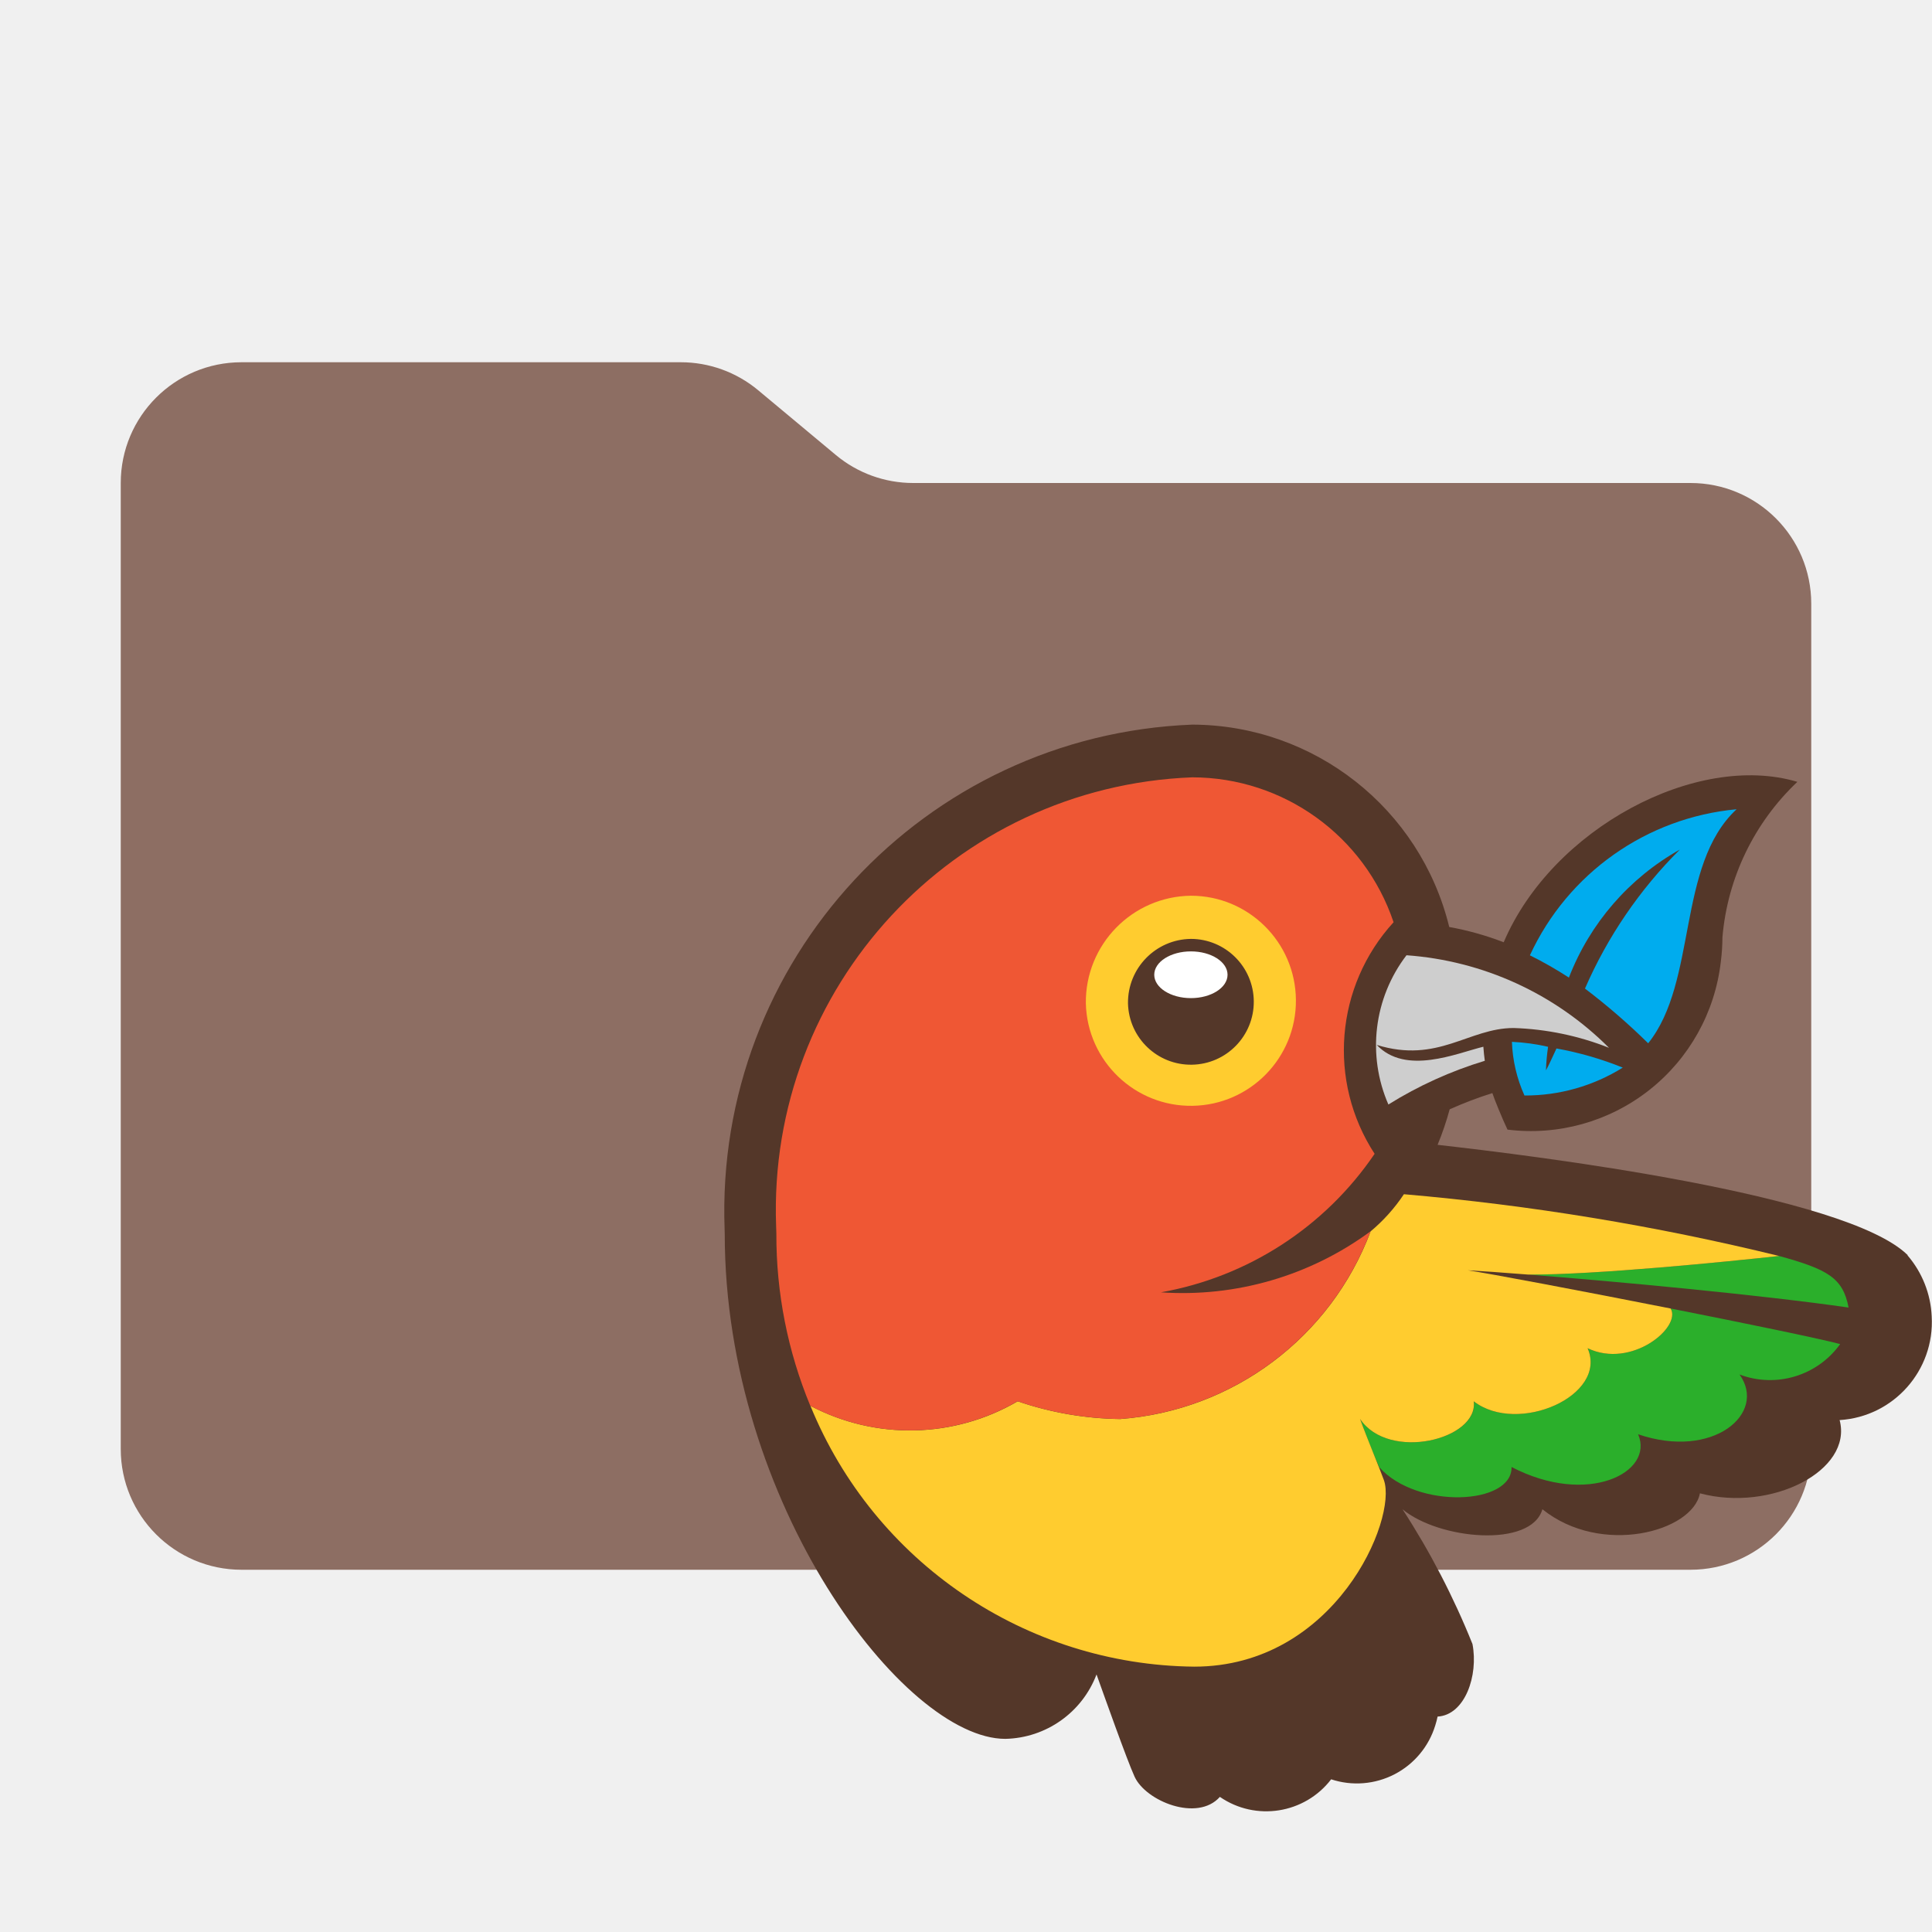
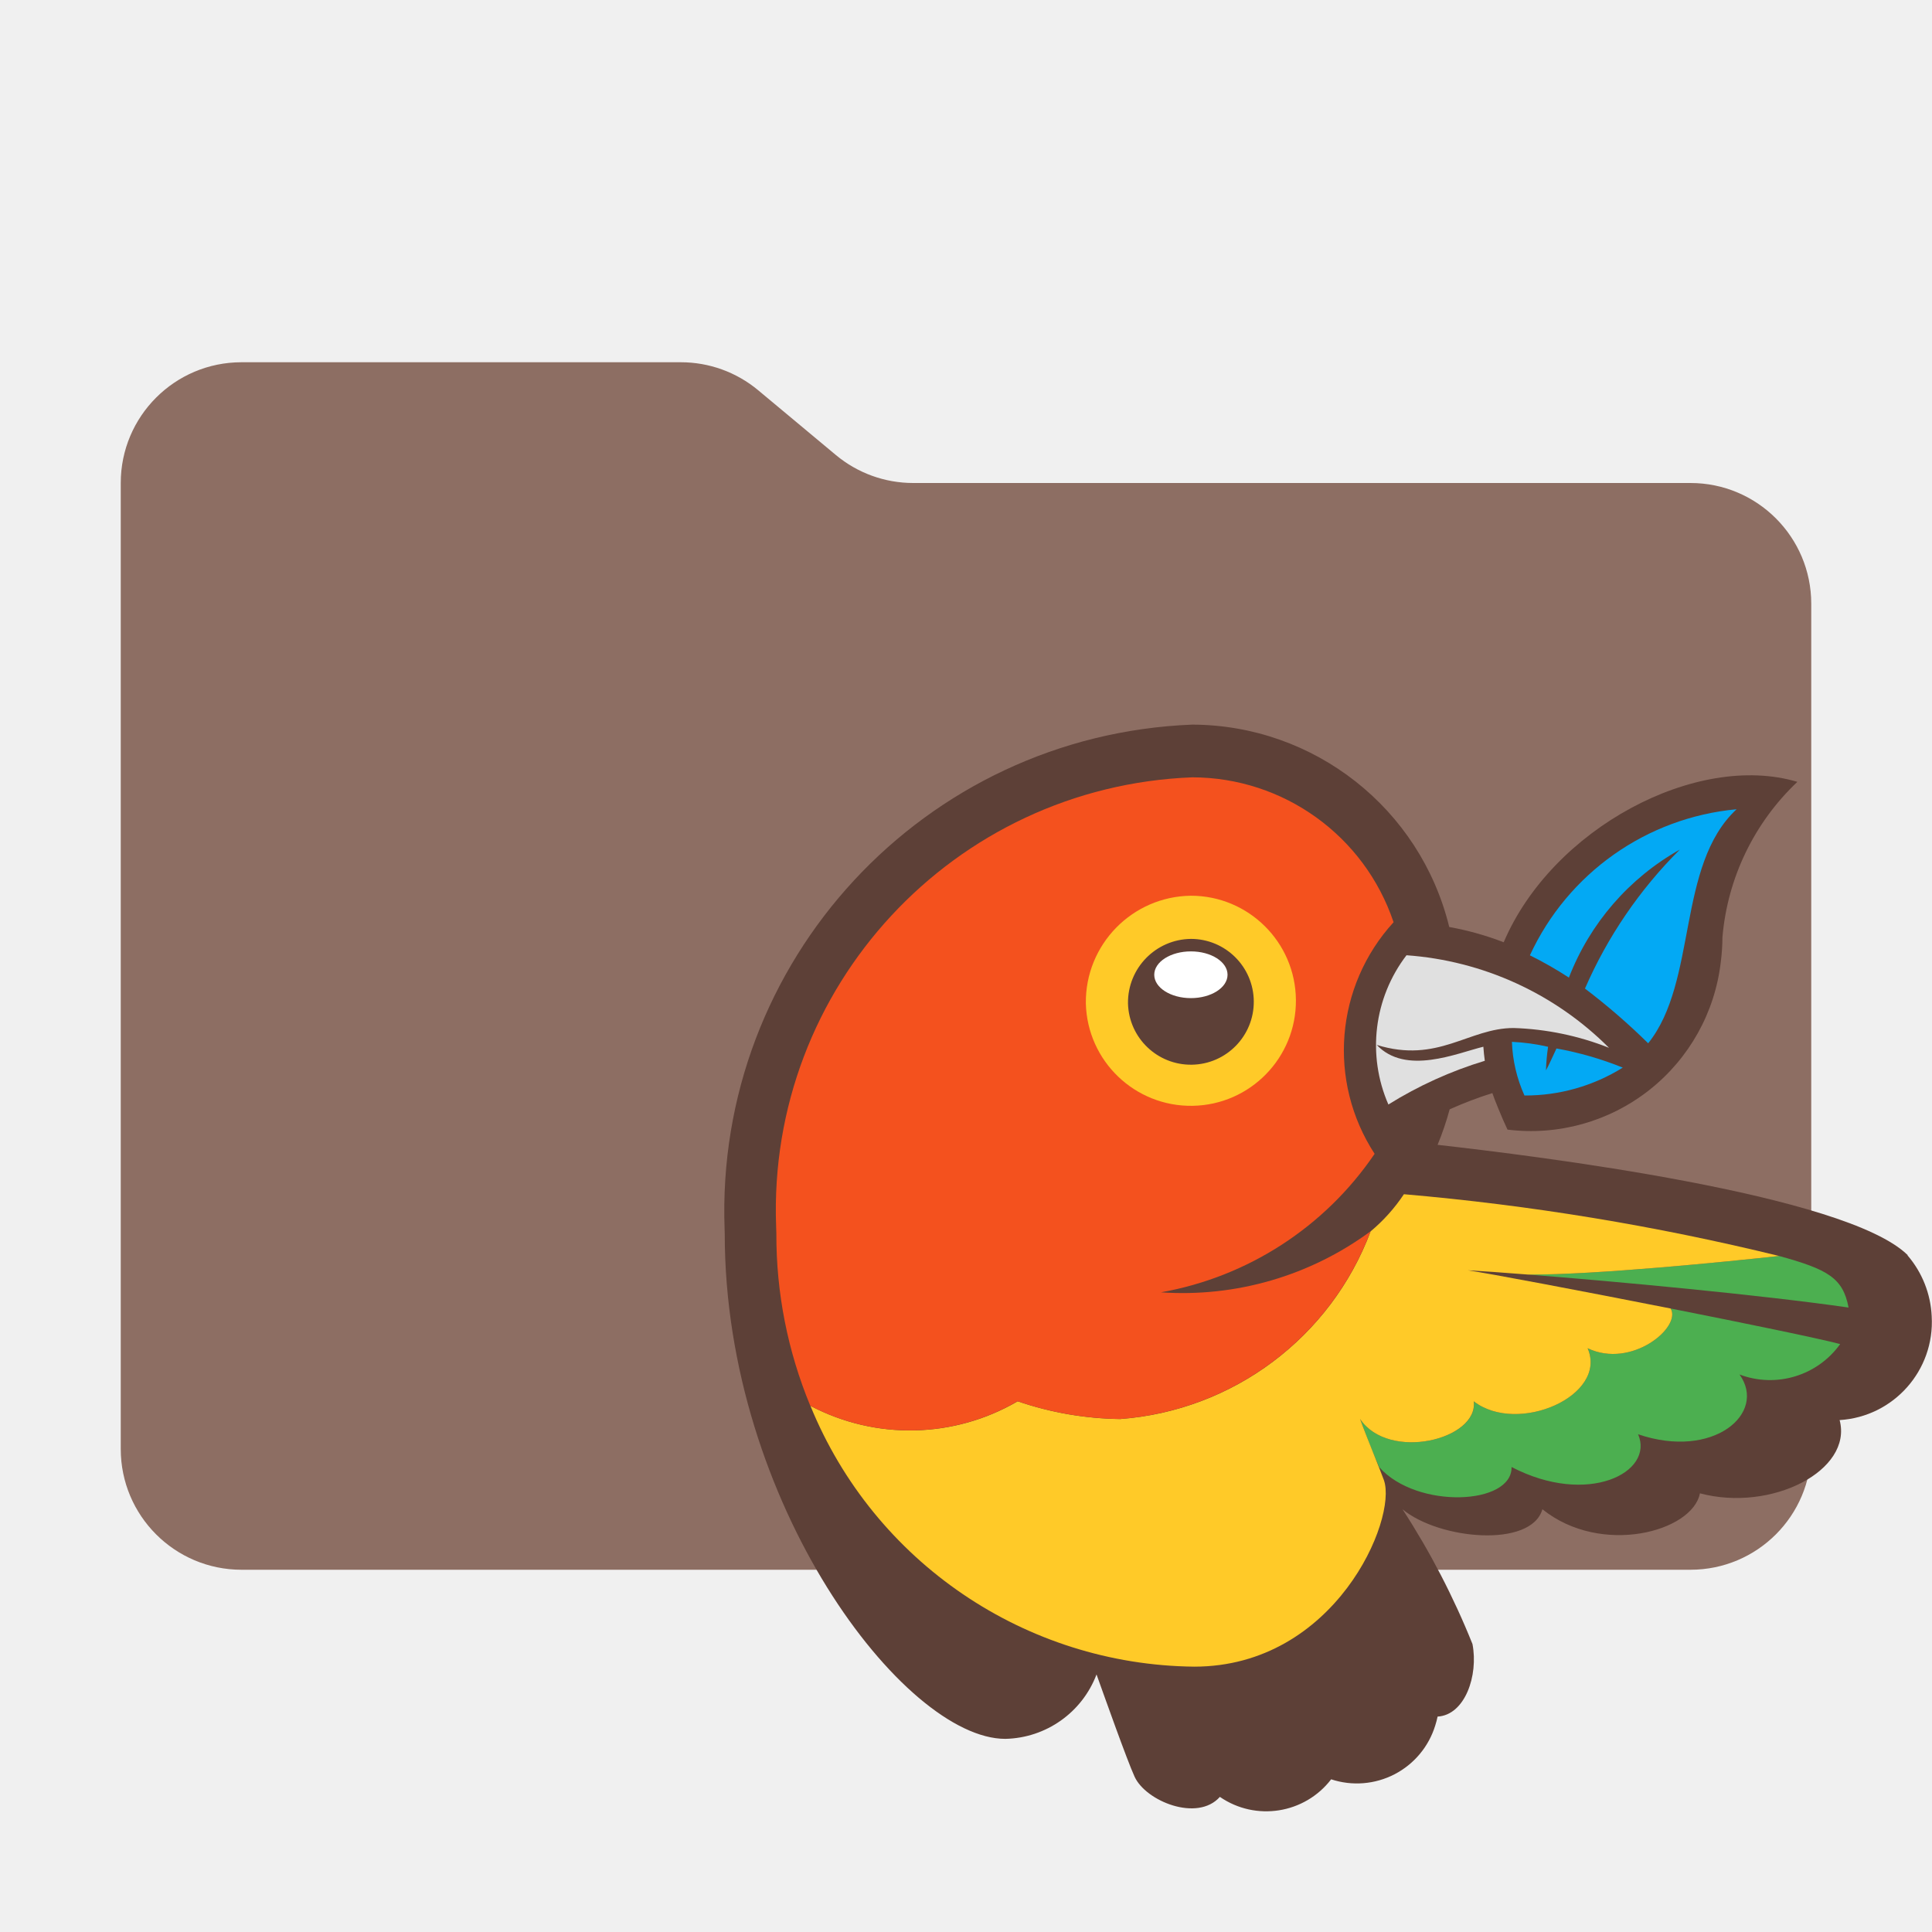
<svg xmlns="http://www.w3.org/2000/svg" viewBox="0 0 32 32">
  <path d="M13.844,7.536l-1.287-1.073A2,2,0,0,0,11.276,6H4A2,2,0,0,0,2,8V24a2,2,0,0,0,2,2H28a2,2,0,0,0,2-2V10a2,2,0,0,0-2-2H15.124A2,2,0,0,1,13.844,7.536Z" style="fill: #8d6e63" />
  <g>
-     <path d="M31.598,20.789c-1.028-1.012-6.166-1.644-7.787-1.827a4.902,4.902,0,0,0,.2-.588,6.39,6.39,0,0,1,.707-.269c.029.092.171.439.251.605a3.165,3.165,0,0,0,3.533-2.779,3.306,3.306,0,0,0,.027-.407,4.012,4.012,0,0,1,1.241-2.574c-1.666-.498-4.061.77-4.864,2.657a4.91,4.91,0,0,0-.902-.253,4.396,4.396,0,0,0-4.256-3.352,8.069,8.069,0,0,0-7.746,8.363l.002.071c0,4.459,2.97,8.365,4.647,8.365a1.653,1.653,0,0,0,1.511-1.067c.124.346.505,1.42.63,1.693.184.405,1.04.755,1.413.335a1.355,1.355,0,0,0,1.843-.291,1.358,1.358,0,0,0,1.724-.891,1.426,1.426,0,0,0,.039-.148c.454-.026.678-.68.578-1.201a12.952,12.952,0,0,0-1.159-2.233c.603.503,2.132.646,2.317,0,.973.782,2.488.372,2.609-.264,1.181.315,2.536-.376,2.314-1.213a1.628,1.628,0,0,0,1.525-1.718,1.664,1.664,0,0,0-.401-1.011Z" style="fill: #543729;fill-rule: evenodd" />
-     <path d="M26.252,16.374a7.436,7.436,0,0,1,1.571-2.302,4.144,4.144,0,0,0-1.837,2.12,6.391,6.391,0,0,0-.646-.369,4.196,4.196,0,0,1,3.423-2.419c-.998.927-.643,2.854-1.464,3.876a10.816,10.816,0,0,0-1.048-.907Zm-.646,1.354a3.501,3.501,0,0,1,.035-.39,3.373,3.373,0,0,0-.599-.082,2.363,2.363,0,0,0,.208.889,3.051,3.051,0,0,0,1.628-.462,5.54,5.54,0,0,0-1.098-.317c-.04.085-.137.3-.173.361Z" style="fill: #00acee;fill-rule: evenodd" />
+     <path d="M31.598,20.789c-1.028-1.012-6.166-1.644-7.787-1.827a4.902,4.902,0,0,0,.2-.588,6.39,6.39,0,0,1,.707-.269c.029.092.171.439.251.605a3.165,3.165,0,0,0,3.533-2.779,3.306,3.306,0,0,0,.027-.407,4.012,4.012,0,0,1,1.241-2.574c-1.666-.498-4.061.77-4.864,2.657a4.91,4.91,0,0,0-.902-.253,4.396,4.396,0,0,0-4.256-3.352,8.069,8.069,0,0,0-7.746,8.363l.002.071c0,4.459,2.97,8.365,4.647,8.365a1.653,1.653,0,0,0,1.511-1.067c.124.346.505,1.42.63,1.693.184.405,1.04.755,1.413.335a1.355,1.355,0,0,0,1.843-.291,1.358,1.358,0,0,0,1.724-.891,1.426,1.426,0,0,0,.039-.148c.454-.026.678-.68.578-1.201a12.952,12.952,0,0,0-1.159-2.233c.603.503,2.132.646,2.317,0,.973.782,2.488.372,2.609-.264,1.181.315,2.536-.376,2.314-1.213a1.628,1.628,0,0,0,1.525-1.718,1.664,1.664,0,0,0-.401-1.011Z" style="fill: #5d4037;fill-rule: evenodd" />
+     <path d="M26.252,16.374a7.436,7.436,0,0,1,1.571-2.302,4.144,4.144,0,0,0-1.837,2.12,6.391,6.391,0,0,0-.646-.369,4.196,4.196,0,0,1,3.423-2.419c-.998.927-.643,2.854-1.464,3.876a10.816,10.816,0,0,0-1.048-.907Zm-.646,1.354a3.501,3.501,0,0,1,.035-.39,3.373,3.373,0,0,0-.599-.082,2.363,2.363,0,0,0,.208.889,3.051,3.051,0,0,0,1.628-.462,5.54,5.54,0,0,0-1.098-.317c-.04.085-.137.3-.173.361Z" style="fill: #03a9f4;fill-rule: evenodd" />
    <g>
-       <path d="M22.847,24.304l.001.004c-.096-.212-.198-.469-.32-.806.474.708,1.961.343,1.883-.291.728.561,2.226-.093,1.885-.88.729.348,1.561-.352,1.375-.658,1.243.246,2.434.491,2.808.589a1.429,1.429,0,0,1-1.667.504c.461.643-.434,1.415-1.68.99.274.632-.835,1.2-2.096.542C25.052,24.929,23.471,25.002,22.847,24.304Zm2.466-3.193c1.443.113,3.828.334,5.305.546-.093-.493-.348-.633-1.15-.854-.862.094-3.05.314-4.155.308Z" style="fill: #2baf2b;fill-rule: evenodd" />
-       <path d="M24.411,23.211c.728.561,2.226-.093,1.885-.88.729.348,1.561-.352,1.375-.658-1.469-.29-3.012-.582-3.361-.633.212.012.564.036,1.003.071,1.105.006,3.293-.214,4.155-.308a40.946,40.946,0,0,0-6.215-1.023,2.873,2.873,0,0,1-.551.615,4.815,4.815,0,0,1-4.149,3.109,5.446,5.446,0,0,1-1.697-.294,3.538,3.538,0,0,1-3.433.075A6.944,6.944,0,0,0,19.779,27.605c2.335,0,3.37-2.443,3.143-3.089-.055-.157-.273-.677-.395-1.014.474.708,1.961.343,1.883-.291Z" style="fill: #ffcc2f;fill-rule: evenodd" />
-       <path d="M22.996,18.294A6.681,6.681,0,0,1,24.593,17.57q-.016-.116-.024-.233c-.445.109-1.285.478-1.766-.03,1.015.314,1.522-.28,2.268-.28a4.697,4.697,0,0,1,1.579.328A5.269,5.269,0,0,0,23.296,15.822a2.454,2.454,0,0,0-.3,2.472Z" style="fill: #cecece;fill-rule: evenodd" />
-       <path d="M16.855,23.209a5.446,5.446,0,0,0,1.697.294,4.816,4.816,0,0,0,4.149-3.109A5.246,5.246,0,0,1,19.228,21.405a5.423,5.423,0,0,0,3.54-2.294,3.143,3.143,0,0,1,.314-3.836,3.523,3.523,0,0,0-3.334-2.4,7.174,7.174,0,0,0-6.893,7.431q.002.063.004.127a7.384,7.384,0,0,0,.562,2.851,3.538,3.538,0,0,0,3.433-.075Z" style="fill: #ef5734;fill-rule: evenodd" />
-       <path d="M17.985,16.619A1.74,1.74,0,1,0,19.725,14.836h-0A1.762,1.762,0,0,0,17.985,16.619Z" style="fill: #ffcc2f;fill-rule: evenodd" />
-       <path d="M18.683,16.619A1.042,1.042,0,1,0,19.725,15.551h0A1.055,1.055,0,0,0,18.683,16.619Z" style="fill: #543729;fill-rule: evenodd" />
+       <path d="M22.847,24.304l.001.004c-.096-.212-.198-.469-.32-.806.474.708,1.961.343,1.883-.291.728.561,2.226-.093,1.885-.88.729.348,1.561-.352,1.375-.658,1.243.246,2.434.491,2.808.589a1.429,1.429,0,0,1-1.667.504c.461.643-.434,1.415-1.68.99.274.632-.835,1.2-2.096.542C25.052,24.929,23.471,25.002,22.847,24.304Zm2.466-3.193c1.443.113,3.828.334,5.305.546-.093-.493-.348-.633-1.15-.854-.862.094-3.05.314-4.155.308Z" style="fill: #4caf50;fill-rule: evenodd" />
+       <path d="M24.411,23.211c.728.561,2.226-.093,1.885-.88.729.348,1.561-.352,1.375-.658-1.469-.29-3.012-.582-3.361-.633.212.012.564.036,1.003.071,1.105.006,3.293-.214,4.155-.308a40.946,40.946,0,0,0-6.215-1.023,2.873,2.873,0,0,1-.551.615,4.815,4.815,0,0,1-4.149,3.109,5.446,5.446,0,0,1-1.697-.294,3.538,3.538,0,0,1-3.433.075A6.944,6.944,0,0,0,19.779,27.605c2.335,0,3.37-2.443,3.143-3.089-.055-.157-.273-.677-.395-1.014.474.708,1.961.343,1.883-.291Z" style="fill: #ffca28;fill-rule: evenodd" />
+       <path d="M22.996,18.294A6.681,6.681,0,0,1,24.593,17.57q-.016-.116-.024-.233c-.445.109-1.285.478-1.766-.03,1.015.314,1.522-.28,2.268-.28a4.697,4.697,0,0,1,1.579.328A5.269,5.269,0,0,0,23.296,15.822a2.454,2.454,0,0,0-.3,2.472Z" style="fill: #e0e0e0;fill-rule: evenodd" />
+       <path d="M16.855,23.209a5.446,5.446,0,0,0,1.697.294,4.816,4.816,0,0,0,4.149-3.109A5.246,5.246,0,0,1,19.228,21.405a5.423,5.423,0,0,0,3.54-2.294,3.143,3.143,0,0,1,.314-3.836,3.523,3.523,0,0,0-3.334-2.4,7.174,7.174,0,0,0-6.893,7.431q.002.063.004.127a7.384,7.384,0,0,0,.562,2.851,3.538,3.538,0,0,0,3.433-.075Z" style="fill: #f4511e;fill-rule: evenodd" />
+       <path d="M17.985,16.619A1.74,1.74,0,1,0,19.725,14.836h-0A1.762,1.762,0,0,0,17.985,16.619Z" style="fill: #ffca28;fill-rule: evenodd" />
+       <path d="M18.683,16.619A1.042,1.042,0,1,0,19.725,15.551h0A1.055,1.055,0,0,0,18.683,16.619Z" style="fill: #5d4037;fill-rule: evenodd" />
      <ellipse cx="19.725" cy="16.145" rx="0.607" ry="0.387" style="fill: #fff" />
    </g>
  </g>
</svg>
